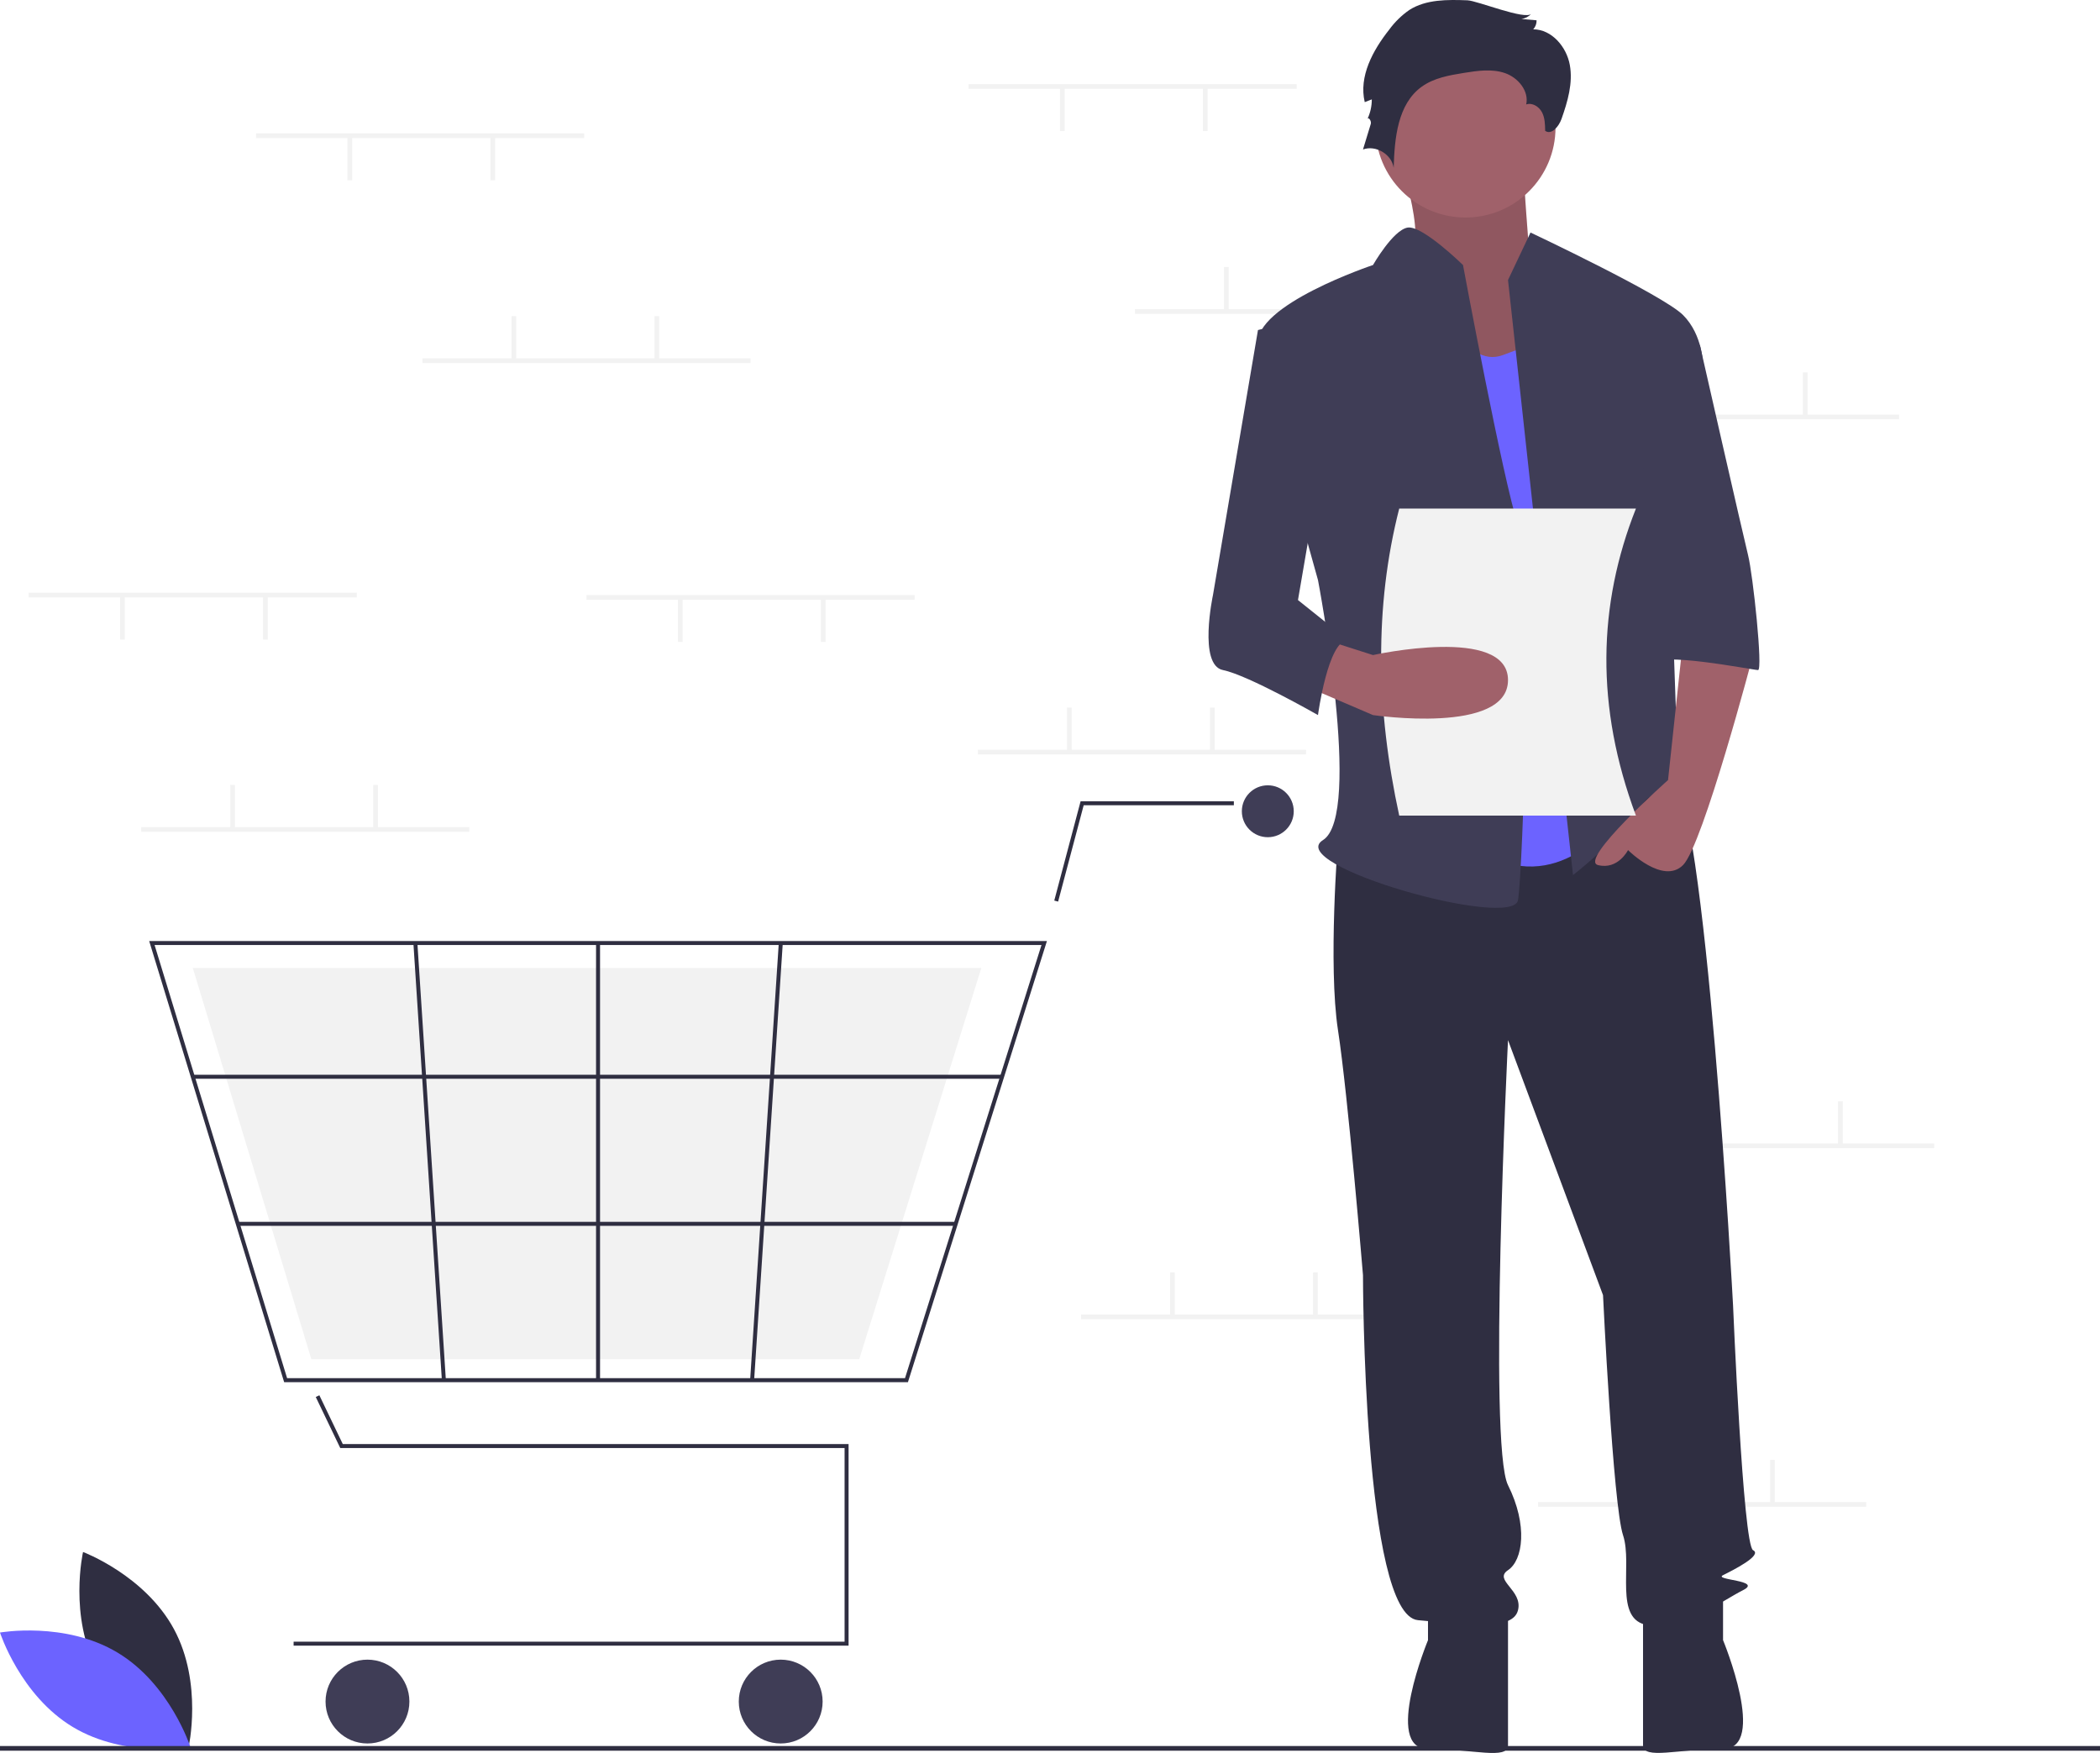
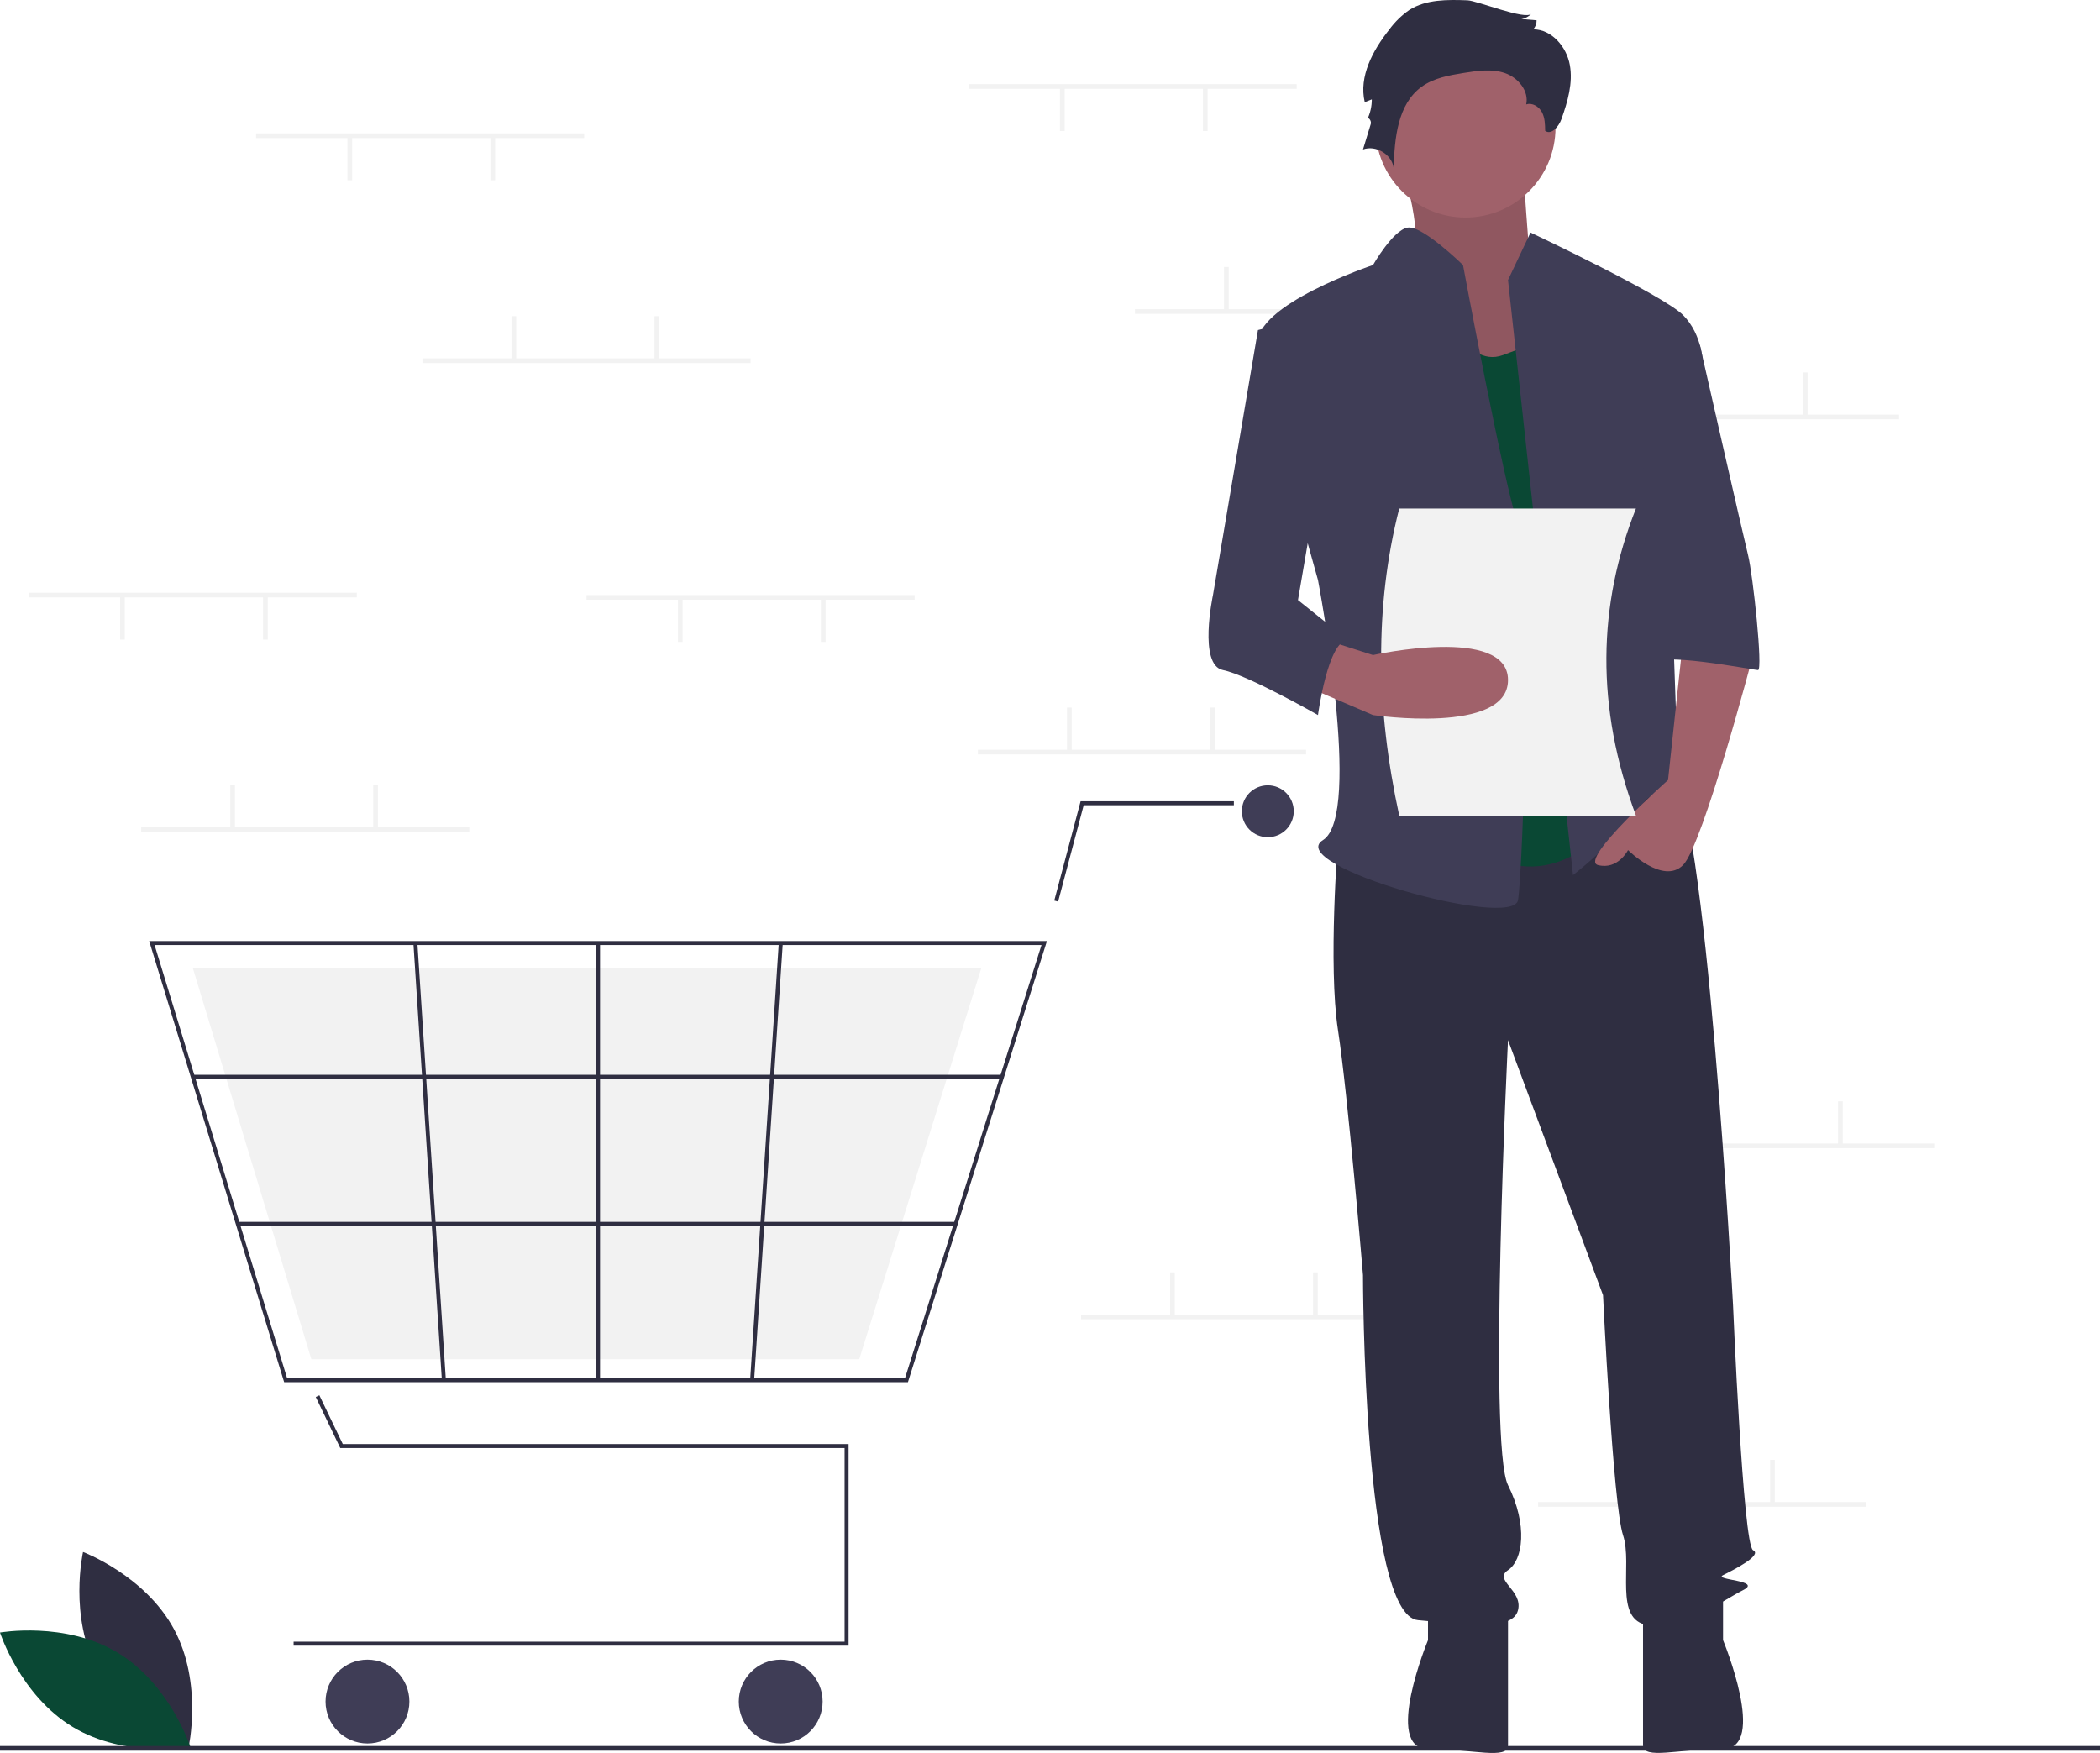
<svg xmlns="http://www.w3.org/2000/svg" width="896" height="747.971" viewBox="0 0 896 747.971" role="img" artist="Katerina Limpitsouni" source="https://undraw.co/">
  <path d="M193.634,788.752c12.428,23.049,38.806,32.944,38.806,32.944s6.227-27.475-6.201-50.524-38.806-32.944-38.806-32.944S181.206,765.703,193.634,788.752Z" transform="translate(-152 -76.01429)" fill="#2f2e41" />
-   <path d="M202.177,781.169c22.438,13.5,31.08,40.314,31.08,40.314s-27.738,4.927-50.177-8.573S152,772.596,152,772.596,179.738,767.67,202.177,781.169Z" transform="translate(-152 -76.01429)" fill="#6c63ff" />
+   <path d="M202.177,781.169c22.438,13.5,31.08,40.314,31.08,40.314s-27.738,4.927-50.177-8.573S152,772.596,152,772.596,179.738,767.67,202.177,781.169Z" transform="translate(-152 -76.01429)" fill="#0A4834" />
  <rect x="413.248" y="35.908" width="140" height="2" fill="#f2f2f2" />
  <rect x="513.249" y="37.408" width="2" height="18.5" fill="#f2f2f2" />
  <rect x="452.248" y="37.408" width="2" height="18.5" fill="#f2f2f2" />
  <rect x="484.248" y="131.908" width="140" height="2" fill="#f2f2f2" />
  <rect x="522.249" y="113.908" width="2" height="18.5" fill="#f2f2f2" />
  <rect x="583.249" y="113.908" width="2" height="18.5" fill="#f2f2f2" />
  <rect x="670.249" y="176.908" width="140" height="2" fill="#f2f2f2" />
  <rect x="708.249" y="158.908" width="2" height="18.5" fill="#f2f2f2" />
  <rect x="769.249" y="158.908" width="2" height="18.5" fill="#f2f2f2" />
  <rect x="656.249" y="640.908" width="140" height="2" fill="#f2f2f2" />
  <rect x="694.249" y="622.908" width="2" height="18.5" fill="#f2f2f2" />
  <rect x="755.249" y="622.908" width="2" height="18.5" fill="#f2f2f2" />
  <rect x="417.248" y="319.908" width="140" height="2" fill="#f2f2f2" />
  <rect x="455.248" y="301.908" width="2" height="18.5" fill="#f2f2f2" />
  <rect x="516.249" y="301.908" width="2" height="18.5" fill="#f2f2f2" />
  <rect x="461.248" y="560.908" width="140" height="2" fill="#f2f2f2" />
  <rect x="499.248" y="542.908" width="2" height="18.5" fill="#f2f2f2" />
  <rect x="560.249" y="542.908" width="2" height="18.5" fill="#f2f2f2" />
  <rect x="685.249" y="487.908" width="140" height="2" fill="#f2f2f2" />
  <rect x="723.249" y="469.908" width="2" height="18.5" fill="#f2f2f2" />
  <rect x="784.249" y="469.908" width="2" height="18.5" fill="#f2f2f2" />
  <polygon points="362.06 702.184 125.274 702.184 125.274 700.481 360.356 700.481 360.356 617.861 145.18 617.861 134.727 596.084 136.263 595.347 146.252 616.157 362.06 616.157 362.06 702.184" fill="#2f2e41" />
  <circle cx="156.789" cy="726.033" r="17.887" fill="#3f3d56" />
  <circle cx="333.101" cy="726.033" r="17.887" fill="#3f3d56" />
  <circle cx="540.927" cy="346.153" r="11.073" fill="#3f3d56" />
  <path d="M539.385,665.767H273.237L215.648,477.531H598.693l-.349,1.108Zm-264.889-1.704H538.136l58.234-184.83H217.951Z" transform="translate(-152 -76.01429)" fill="#2f2e41" />
  <polygon points="366.61 579.958 132.842 579.958 82.26 413.015 418.701 413.015 418.395 413.998 366.61 579.958" fill="#f2f2f2" />
  <polygon points="451.465 384.7 449.818 384.263 461.059 341.894 526.448 341.894 526.448 343.598 462.37 343.598 451.465 384.7" fill="#2f2e41" />
  <rect x="82.258" y="458.584" width="345.293" height="1.704" fill="#2f2e41" />
  <rect x="101.459" y="521.344" width="306.319" height="1.704" fill="#2f2e41" />
  <rect x="254.314" y="402.368" width="1.704" height="186.533" fill="#2f2e41" />
  <rect x="385.557" y="570.797" width="186.929" height="1.704" transform="translate(-274.7392 936.235) rotate(-86.24919)" fill="#2f2e41" />
  <rect x="334.457" y="478.185" width="1.704" height="186.929" transform="translate(-188.4687 -52.99638) rotate(-3.729)" fill="#2f2e41" />
  <rect y="745" width="896" height="2" fill="#2f2e41" />
  <path d="M747.411,137.89s14.618,41.606,5.622,48.007S783.394,244.573,783.394,244.573l47.229-12.802-25.863-43.74s-3.373-43.74-3.373-50.141S747.411,137.89,747.411,137.89Z" transform="translate(-152 -76.01429)" fill="#a0616a" />
  <path d="M747.411,137.89s14.618,41.606,5.622,48.007S783.394,244.573,783.394,244.573l47.229-12.802-25.863-43.74s-3.373-43.74-3.373-50.141S747.411,137.89,747.411,137.89Z" transform="translate(-152 -76.01429)" opacity="0.1" />
  <path d="M722.874,434.468s-4.267,53.341,0,81.079,10.668,104.549,10.668,104.549,0,145.089,23.47,147.222,40.539,4.267,42.673-4.267-10.668-12.802-4.267-17.069,8.535-19.203,0-36.272,0-189.895,0-189.895l40.539,108.816s4.267,89.614,8.535,102.415-4.267,36.272,10.668,38.406,32.005-10.668,40.539-14.936-12.802-4.267-8.535-6.401,17.069-8.535,12.802-10.668-8.535-104.549-8.535-104.549S879.697,414.199,864.762,405.664s-24.537,6.166-24.537,6.166Z" transform="translate(-152 -76.01429)" fill="#2f2e41" />
  <path d="M761.279,758.784v17.069s-19.203,46.399,0,46.399,34.138,4.808,34.138-1.593V763.051Z" transform="translate(-152 -76.01429)" fill="#2f2e41" />
  <path d="M887.165,758.754v17.069s19.203,46.399,0,46.399-34.138,4.808-34.138-1.593V763.021Z" transform="translate(-152 -76.01429)" fill="#2f2e41" />
  <circle cx="625.282" cy="54.408" r="38.406" fill="#a0616a" />
-   <path d="M765.547,201.9s10.668,32.005,27.738,25.604l17.069-6.401L840.225,425.934s-23.47,34.138-57.609,12.802S765.547,201.9,765.547,201.9Z" transform="translate(-152 -76.01429)" fill="#6c63ff" />
+   <path d="M765.547,201.9s10.668,32.005,27.738,25.604l17.069-6.401L840.225,425.934s-23.47,34.138-57.609,12.802S765.547,201.9,765.547,201.9Z" transform="translate(-152 -76.01429)" fill="#0A4834" />
  <path d="M795.418,195.499l9.601-20.27s56.542,26.671,65.076,35.205,8.535,21.337,8.535,21.337l-14.936,53.341s4.267,117.351,4.267,121.618,14.936,27.738,4.267,19.203-12.802-17.069-21.337-4.267-27.738,27.738-27.738,27.738Z" transform="translate(-152 -76.01429)" fill="#3f3d56" />
  <path d="M870.096,349.122l-6.401,59.742s-38.406,34.138-29.871,36.272,12.802-6.401,12.802-6.401,14.936,14.936,23.47,6.401S899.967,355.523,899.967,355.523Z" transform="translate(-152 -76.01429)" fill="#a0616a" />
  <path d="M778.1,76.144c-8.514-.304-17.625-.455-24.804,4.133a36.313,36.313,0,0,0-8.572,8.392c-6.992,8.838-13.033,19.959-10.436,30.925l3.016-1.176a19.751,19.751,0,0,1-1.905,8.463c.425-1.235,1.847.762,1.466,2.011L733.543,139.792c5.462-2.002,12.257,2.052,13.088,7.81.38-12.661,1.693-27.18,11.964-34.593,5.18-3.739,11.735-4.88,18.042-5.894,5.818-.935,11.918-1.827,17.491.089s10.319,7.615,9.055,13.371c2.57-.885,5.444.906,6.713,3.309s1.337,5.237,1.375,7.955c2.739,1.936,5.856-1.908,6.973-5.071,2.62-7.424,4.949-15.327,3.538-23.073s-7.723-15.148-15.596-15.174a5.467,5.467,0,0,0,1.422-3.849l-6.489-.548a7.172,7.172,0,0,0,4.286-2.26C802.798,84.731,782.313,76.295,778.1,76.144Z" transform="translate(-152 -76.01429)" fill="#2f2e41" />
  <path d="M776.215,189.098s-17.369-17.021-23.62-15.978S737.809,189.098,737.809,189.098s-51.208,17.069-49.074,34.138S714.339,323.518,714.339,323.518s19.203,100.282,2.134,110.95,81.079,38.406,83.213,25.604,6.401-140.821,0-160.024S776.215,189.098,776.215,189.098Z" transform="translate(-152 -76.01429)" fill="#3f3d56" />
  <path d="M850.893,223.236h26.383S895.7,304.315,897.833,312.85s6.401,49.074,4.267,49.074-44.807-8.535-44.807-2.134Z" transform="translate(-152 -76.01429)" fill="#3f3d56" />
  <path d="M850,424.014H749c-9.856-45.34-10.68-89.146,0-131H850C833.701,334.115,832.682,377.621,850,424.014Z" transform="translate(-152 -76.01429)" fill="#f2f2f2" />
  <path d="M707.938,368.325,737.809,381.127s57.609,8.535,57.609-14.936-57.609-10.668-57.609-10.668L718.605,349.383Z" transform="translate(-152 -76.01429)" fill="#a0616a" />
  <path d="M714.339,210.435l-25.604,6.401L669.532,329.919s-6.401,29.871,4.267,32.005S714.339,381.127,714.339,381.127s4.267-32.005,12.802-32.005L705.804,332.053,718.606,257.375Z" transform="translate(-152 -76.01429)" fill="#3f3d56" />
  <rect x="60.248" y="352.908" width="140" height="2" fill="#f2f2f2" />
  <rect x="98.249" y="334.908" width="2" height="18.5" fill="#f2f2f2" />
  <rect x="159.249" y="334.908" width="2" height="18.5" fill="#f2f2f2" />
  <rect x="109.249" y="56.908" width="140" height="2" fill="#f2f2f2" />
  <rect x="209.249" y="58.408" width="2" height="18.5" fill="#f2f2f2" />
  <rect x="148.249" y="58.408" width="2" height="18.5" fill="#f2f2f2" />
  <rect x="250.249" y="253.908" width="140" height="2" fill="#f2f2f2" />
  <rect x="350.248" y="255.408" width="2" height="18.5" fill="#f2f2f2" />
  <rect x="289.248" y="255.408" width="2" height="18.5" fill="#f2f2f2" />
  <rect x="12.248" y="252.908" width="140" height="2" fill="#f2f2f2" />
  <rect x="112.249" y="254.408" width="2" height="18.5" fill="#f2f2f2" />
  <rect x="51.248" y="254.408" width="2" height="18.5" fill="#f2f2f2" />
  <rect x="180.249" y="152.908" width="140" height="2" fill="#f2f2f2" />
  <rect x="218.249" y="134.908" width="2" height="18.5" fill="#f2f2f2" />
  <rect x="279.248" y="134.908" width="2" height="18.5" fill="#f2f2f2" />
</svg>
